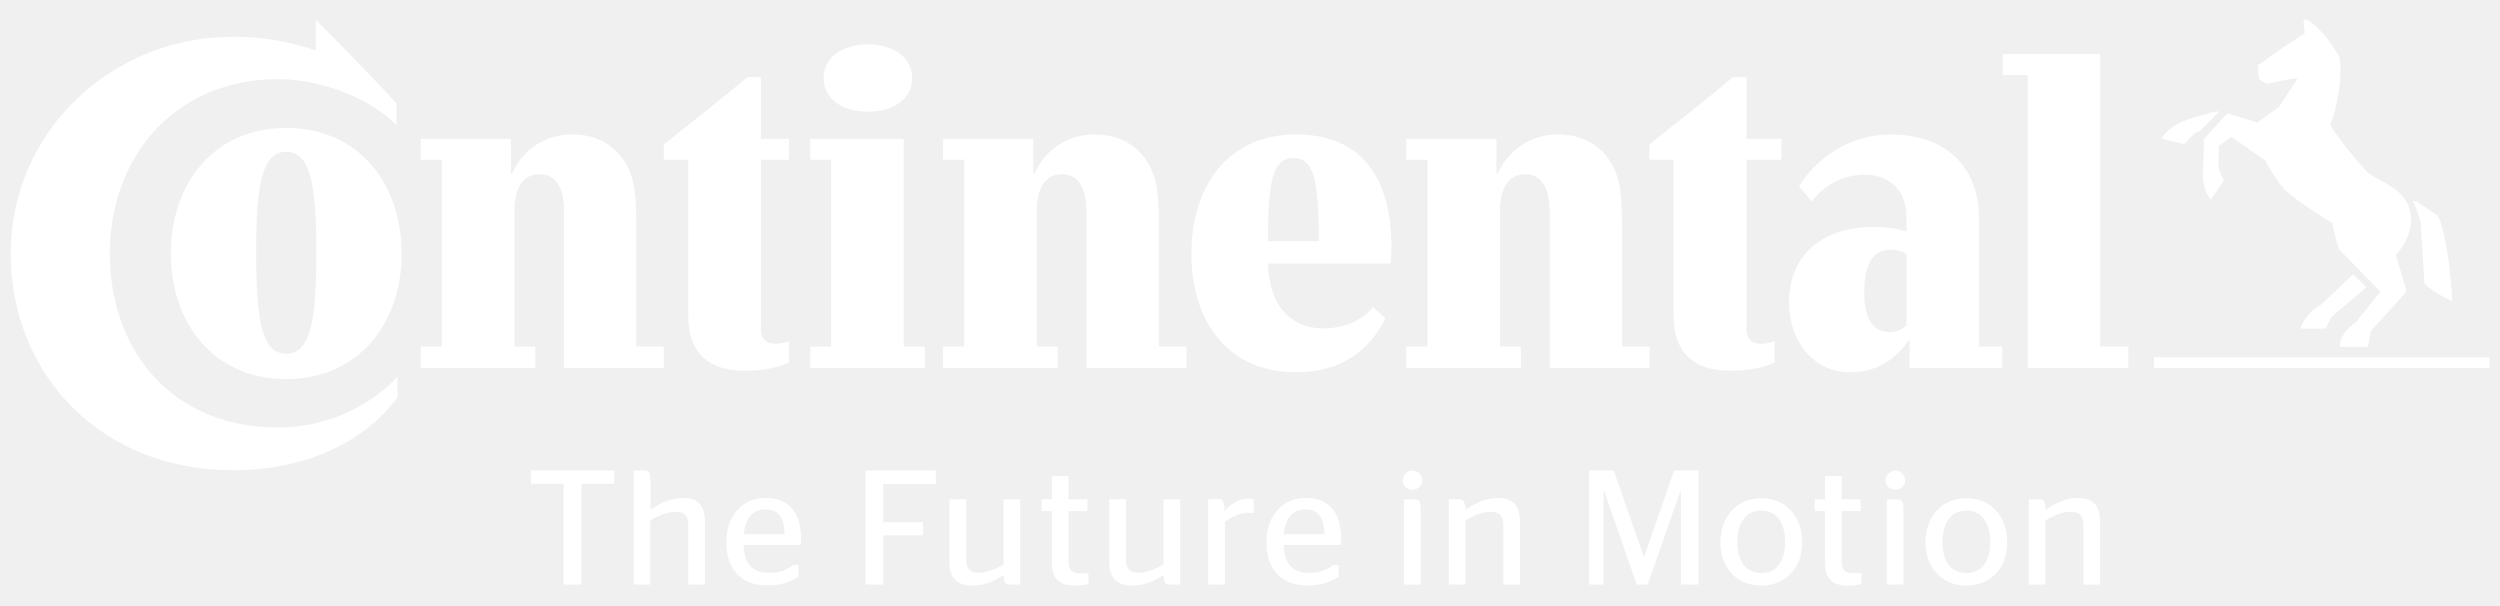
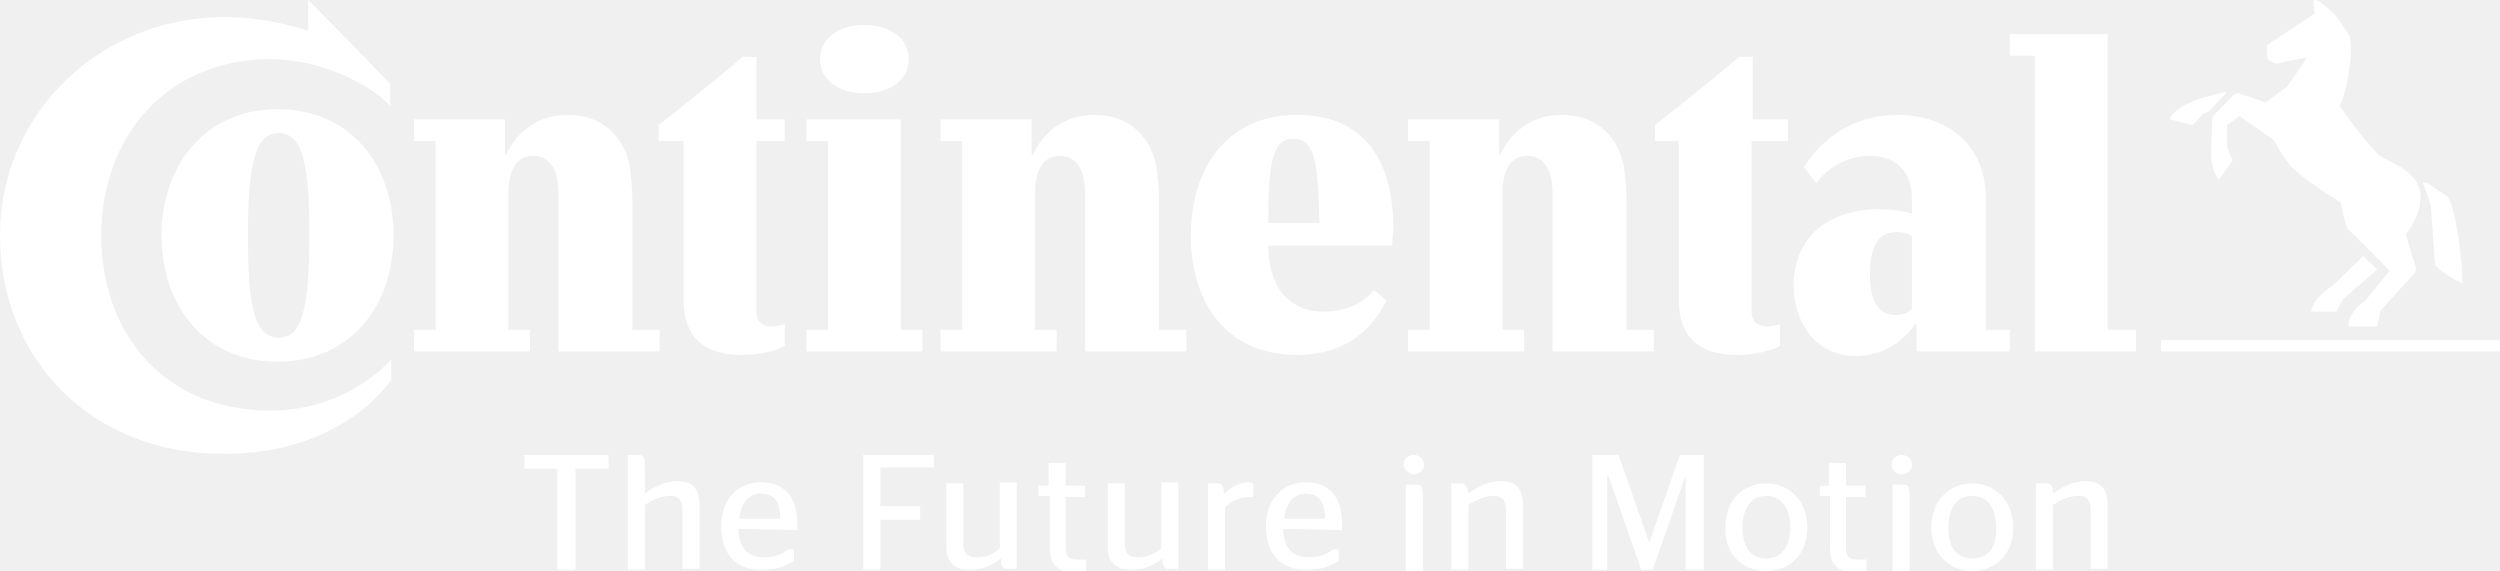
- <svg xmlns="http://www.w3.org/2000/svg" version="1.1" id="Layer_1" x="0px" y="0px" viewBox="0 0 135.2 32.74" style="enable-background:new 0 0 135.2 32.74;" xml:space="preserve">
+ <svg xmlns="http://www.w3.org/2000/svg" version="1.1" id="Layer_1" x="0px" y="0px" viewBox="0 0 219.8 50.2" style="enable-background:new 0 0 219.8 50.2;" xml:space="preserve">
  <style type="text/css">
- 	.st0{fill:#FFFFFF;}
+ 	.st0{clip-path:url(#SVGID_2_);fill:#231F20;}
+ 	.st1{clip-path:url(#SVGID_2_);fill:none;stroke:#FFFFFF;stroke-miterlimit:10;}
+ 	.st2{clip-path:url(#SVGID_2_);}
+ 	.st3{clip-path:url(#SVGID_4_);fill:none;stroke:#FFFFFF;stroke-miterlimit:10;}
+ 	.st4{clip-path:url(#SVGID_6_);fill:none;stroke:#FFFFFF;stroke-miterlimit:10;}
+ 	.st5{clip-path:url(#SVGID_6_);fill:#FEEDE8;}
+ 	.st6{clip-path:url(#SVGID_6_);fill:#0D0D0D;}
+ 	.st7{clip-path:url(#SVGID_8_);}
+ 	.st8{fill:#231F20;}
+ 	.st9{fill:#0D0D0D;}
+ 	.st10{fill:none;stroke:#FEEDE8;stroke-width:1.099;stroke-miterlimit:10;}
+ 	.st11{fill:#FFFFFF;}
+ 	.st12{fill:none;stroke:#FFFFFF;stroke-width:0.193;stroke-miterlimit:10;}
+ 	.st13{clip-path:url(#SVGID_14_);}
+ 	.st14{fill-rule:evenodd;clip-rule:evenodd;fill:#FFFFFF;}
</style>
  <g>
-     <g>
-       <path class="st0" d="M134.63,19.91h-18.14v-0.59h18.14V19.91z M125.55,16.46l1.71-1.63l0.71,0.71l-1.84,1.56    c-0.15,0.18-0.26,0.48-0.35,0.67h-1.36C124.49,17.26,125.2,16.62,125.55,16.46 M119.85,6.02c-0.06,0.02-1.41,0.39-1.41,0.39    s-0.63,0.24-0.91,0.43c-0.28,0.18-0.59,0.5-0.61,0.67l1.21,0.28c0.19-0.2,0.39-0.43,0.57-0.58l0.28-0.13l1-1.02    C119.98,6.06,119.94,6.01,119.85,6.02 M128.06,9.35c-0.78-0.85-1.43-1.65-2.06-2.6c0.41-0.78,0.71-2.84,0.52-3.64    c-0.07-0.24-0.74-1.13-0.85-1.26c-0.17-0.17-0.71-0.78-0.97-0.78c-0.06,0-0.11,0.02-0.13,0.04l0.07,0.69    c-0.72,0.46-1.67,1.1-2.52,1.73c0,0.24,0.02,0.61,0.04,0.74c0.13,0.11,0.28,0.2,0.45,0.26c0.33-0.06,1.37-0.32,1.65-0.28    l-1.02,1.54l-1.17,0.84l-1.47-0.46c-0.09-0.02-0.19,0-0.24,0.07l-1.08,1.17c-0.06,0.05-0.09,0.11-0.09,0.24l-0.04,1.32    c0,0-0.02,0.2-0.02,0.43c0,0.95,0.43,1.39,0.43,1.39l0.71-1.02c-0.09-0.15-0.26-0.56-0.3-0.74c0-0.04,0.02-1.13,0.02-1.13    l0.69-0.5l1.82,1.28c0,0,0.5,0.93,0.98,1.49c0.32,0.39,1.89,1.45,2.65,1.89c0.07,0.41,0.24,1.08,0.37,1.43l2.23,2.28l-1.32,1.65    c-0.46,0.3-0.91,0.84-0.87,1.34h1.52l0.17-0.87l1.82-2.02c0.09-0.11,0.09-0.17,0.04-0.33l-0.52-1.74c0.26-0.3,0.82-1.04,0.82-1.93    C130.38,10.22,128.61,9.81,128.06,9.35 M130.91,12.04c-0.11-0.43-0.28-0.91-0.41-1.15c0,0,0.07-0.07,0.22,0.02    c0.15,0.09,1.09,0.74,1.09,0.74c0.48,0.71,0.78,3.6,0.8,4.64c-0.45-0.2-1.08-0.56-1.49-0.95L130.91,12.04z" />
-     </g>
-     <g>
-       <path class="st0" d="M110.29,27h-0.57v4.61h0.9v-3.47c0.38-0.22,0.85-0.46,1.35-0.46c0.44,0,0.7,0.16,0.7,0.73v3.2h0.9V28.2    c0-1.01-0.54-1.27-1.18-1.27c-0.68,0-1.31,0.3-1.76,0.65C110.61,27.1,110.51,27,110.29,27 M106.34,30.99    c-0.78,0-1.29-0.56-1.29-1.67c0-1.11,0.51-1.71,1.29-1.71c0.79,0,1.29,0.6,1.29,1.71C107.63,30.43,107.13,30.99,106.34,30.99     M106.34,31.67c1.25,0,2.21-0.88,2.21-2.34c0-1.47-0.95-2.39-2.21-2.39c-1.25,0-2.21,0.92-2.21,2.39    C104.14,30.78,105.09,31.67,106.34,31.67 M102.5,26.49c0.28,0,0.53-0.23,0.53-0.51c0-0.29-0.25-0.53-0.53-0.53    c-0.28,0-0.53,0.24-0.53,0.53C101.97,26.26,102.21,26.49,102.5,26.49 M102.94,31.61v-3.92c0-0.58-0.04-0.69-0.4-0.69h-0.5v4.61    H102.94z M98.14,27.64h0.56v2.84c0,0.86,0.46,1.19,1.24,1.19c0.31,0,0.56-0.04,0.73-0.09V31h-0.41c-0.46,0-0.66-0.14-0.66-0.63    v-2.73h1.02V27H99.6v-1.25h-0.9V27h-0.56V27.64z M95.25,30.99c-0.78,0-1.29-0.56-1.29-1.67c0-1.11,0.51-1.71,1.29-1.71    c0.79,0,1.29,0.6,1.29,1.71C96.53,30.43,96.03,30.99,95.25,30.99 M95.25,31.67c1.25,0,2.21-0.88,2.21-2.34    c0-1.47-0.95-2.39-2.21-2.39c-1.25,0-2.21,0.92-2.21,2.39C93.04,30.78,93.99,31.67,95.25,31.67 M85.93,31.61h0.79v-5.04h0.04    l1.75,5.04h0.6l1.76-5.04h0.03v5.04h0.95v-6.17h-1.31l-1.63,4.68H88.9l-1.63-4.68h-1.33V31.61z M78.91,27h-0.56v4.61h0.9v-3.47    c0.38-0.22,0.85-0.46,1.35-0.46c0.44,0,0.7,0.16,0.7,0.73v3.2h0.9V28.2c0-1.01-0.54-1.27-1.18-1.27c-0.68,0-1.31,0.3-1.76,0.65    C79.23,27.1,79.13,27,78.91,27 M76.39,26.49c0.28,0,0.53-0.23,0.53-0.51c0-0.29-0.25-0.53-0.53-0.53s-0.53,0.24-0.53,0.53    C75.86,26.26,76.11,26.49,76.39,26.49 M76.83,31.61v-3.92c0-0.58-0.04-0.69-0.4-0.69h-0.5v4.61H76.83z M70.59,27.55    c0.63,0,1.02,0.34,1.04,1.34h-2.21C69.53,27.91,70,27.55,70.59,27.55 M72.52,29.48c0-0.04,0.01-0.19,0.01-0.32    c0-1.52-0.71-2.23-1.93-2.23c-1.2,0-2.11,0.92-2.11,2.39c0,1.45,0.78,2.34,2.2,2.34c0.86,0,1.37-0.25,1.7-0.47v-0.63h-0.29    c-0.28,0.23-0.69,0.42-1.28,0.42c-0.86,0-1.36-0.42-1.4-1.51H72.52z M67.6,27.73c0.04,0,0.2,0.01,0.2,0.01v-0.74    c-0.05-0.02-0.14-0.04-0.25-0.04c-0.57,0-1.01,0.33-1.32,0.68C66.22,27.1,66.12,27,65.9,27h-0.56v4.61h0.9v-3.37    C66.53,27.99,66.98,27.73,67.6,27.73 M61.6,30.97c-0.42,0-0.71-0.14-0.71-0.73V27h-0.9v3.44c0,0.93,0.54,1.23,1.26,1.23    c0.61,0,1.21-0.26,1.67-0.58c0.03,0.45,0.11,0.52,0.33,0.52h0.57V27h-0.9v3.53C62.53,30.75,62.07,30.97,61.6,30.97 M56.33,27.64    h0.56v2.84c0,0.86,0.46,1.19,1.24,1.19c0.31,0,0.57-0.04,0.73-0.09V31h-0.41c-0.46,0-0.66-0.14-0.66-0.63v-2.73h1.02V27h-1.02    v-1.25h-0.9V27h-0.56V27.64z M52.96,30.97c-0.42,0-0.71-0.14-0.71-0.73V27h-0.9v3.44c0,0.93,0.54,1.23,1.26,1.23    c0.61,0,1.21-0.26,1.67-0.58c0.03,0.45,0.11,0.52,0.33,0.52h0.56V27h-0.9v3.53C53.9,30.75,53.43,30.97,52.96,30.97 M47.76,31.61    v-2.66h2.16v-0.71h-2.16v-2.06h2.85v-0.74h-3.8v6.17H47.76z M41.39,27.55c0.64,0,1.02,0.34,1.04,1.34h-2.21    C40.32,27.91,40.79,27.55,41.39,27.55 M43.31,29.48c0-0.04,0.01-0.19,0.01-0.32c0-1.52-0.72-2.23-1.93-2.23    c-1.2,0-2.11,0.92-2.11,2.39c0,1.45,0.79,2.34,2.2,2.34c0.86,0,1.37-0.25,1.7-0.47v-0.63h-0.29c-0.28,0.23-0.69,0.42-1.28,0.42    c-0.86,0-1.36-0.42-1.4-1.51H43.31z M35.17,26.04c0-0.52-0.06-0.6-0.41-0.6h-0.49v6.17h0.9v-3.47c0.38-0.22,0.85-0.46,1.35-0.46    c0.44,0,0.7,0.16,0.7,0.73v3.2h0.9V28.2c0-1.01-0.54-1.27-1.18-1.27c-0.68,0-1.31,0.3-1.76,0.65V26.04z M31.45,31.61v-5.45h1.77    v-0.72h-4.51v0.72h1.77v5.45H31.45z" />
-     </g>
-     <g>
-       <path class="st0" d="M83.8,11.41c0-1.11-0.35-1.99-1.32-1.99c-0.97,0-1.36,0.87-1.36,1.99v7.33h1.13v1.17h-6.2v-1.17h1.15V8.64    h-1.15V7.51h4.88V9.4h0.06c0.46-1.04,1.54-2.13,3.27-2.13c1.82,0,2.93,1.11,3.29,2.58c0.13,0.58,0.17,1.52,0.17,2v6.89h1.49v1.17    h-5.4V11.41z M58.75,11.41c0-1.11-0.35-1.99-1.32-1.99c-0.97,0-1.36,0.87-1.36,1.99v7.33h1.13v1.17h-6.2v-1.17h1.15V8.64h-1.15    V7.51h4.88V9.4h0.06c0.46-1.04,1.54-2.13,3.27-2.13c1.82,0,2.93,1.11,3.29,2.58c0.13,0.58,0.17,1.52,0.17,2v6.89h1.49v1.17h-5.4    V11.41z M94.45,8.64v9.17c0,0.63,0.41,0.78,0.8,0.78c0.37,0,0.72-0.13,0.72-0.13v1.13c0,0-0.74,0.46-2.4,0.46    c-1.93,0-3.06-0.95-3.06-2.95V8.64H89.2V7.81c1.47-1.17,3.17-2.51,4.53-3.64h0.72v3.34h1.89v1.13H94.45z M17.08,1.07    c0,0,2.99,2.99,4.36,4.53v1.17c-1.28-1.35-3.94-2.49-6.4-2.49c-5.59,0-9.1,4.21-9.1,9.43c0,5.2,3.32,9.41,9.1,9.41    c2.88,0,5.18-1.36,6.46-2.75v1.11c-1.75,2.4-4.94,3.95-8.91,3.95c-7.11,0-12.01-5.16-12.01-11.73c0-6.57,5.44-11.71,12.01-11.71    c1.67,0,3.17,0.28,4.49,0.74V1.07z M74.26,16.61c-0.56,0.65-1.43,1.15-2.73,1.15c-1.13,0-2.88-0.63-2.95-3.51h6.63    c0.02-0.22,0.04-0.67,0.04-0.89c0-3.49-1.43-6.09-5.16-6.09c-3.75,0-5.66,2.88-5.66,6.46c0,3.58,1.91,6.4,5.66,6.4    c2.41,0,3.94-1.13,4.83-2.91L74.26,16.61z M68.57,13.04c0-3.27,0.26-4.49,1.37-4.49c1.13,0,1.36,1.19,1.39,4.49H68.57z     M13.85,13.67c0-3.79,0.35-5.46,1.63-5.46c1.28,0,1.63,1.67,1.63,5.46c0,3.79-0.35,5.46-1.63,5.46    C14.2,19.13,13.85,17.46,13.85,13.67 M9.24,13.71c0,3.75,2.3,6.79,6.24,6.79c3.94,0,6.24-3.04,6.24-6.79    c0-3.75-2.3-6.79-6.24-6.79C11.54,6.91,9.24,9.96,9.24,13.71 M30.5,11.41c0-1.11-0.35-1.99-1.32-1.99c-0.97,0-1.36,0.87-1.36,1.99    v7.33h1.13v1.17h-6.2v-1.17h1.15V8.64h-1.15V7.51h4.88V9.4h0.05c0.46-1.04,1.54-2.13,3.27-2.13c1.82,0,2.93,1.11,3.29,2.58    c0.13,0.58,0.17,1.52,0.17,2v6.89h1.49v1.17h-5.4V11.41z M44.54,4.22c0,1.1,0.98,1.82,2.4,1.82c1.41,0,2.39-0.72,2.39-1.82    c0-1.09-0.98-1.82-2.39-1.82C45.53,2.4,44.54,3.13,44.54,4.22 M41.15,8.64v9.17c0,0.63,0.41,0.78,0.8,0.78    c0.37,0,0.72-0.13,0.72-0.13v1.13c0,0-0.74,0.46-2.39,0.46c-1.93,0-3.06-0.95-3.06-2.95V8.64H35.9V7.81    c1.47-1.17,3.17-2.51,4.53-3.64h0.72v3.34h1.52v1.13H41.15z M113.58,18.74h1.52v1.17h-5.44V4.06h-1.35V2.92h5.27V18.74z     M103.1,13.76c-0.11-0.11-0.35-0.26-0.85-0.26c-1.17,0-1.43,1.15-1.43,2.34c0,1.17,0.35,2.12,1.35,2.12c0.48,0,0.78-0.2,0.93-0.37    V13.76z M103.27,18.42h-0.06c-0.72,1.02-1.69,1.71-3.17,1.71c-2.02,0-3.29-1.73-3.29-3.79c0-2.49,1.76-4.07,4.59-4.07    c1.15,0,1.76,0.26,1.76,0.26v-0.78c0-1.5-0.93-2.3-2.28-2.3c-1.88,0-2.84,1.45-2.84,1.45l-0.69-0.83c1.24-1.93,3.16-2.8,4.94-2.8    c3.01,0,4.79,1.78,4.79,4.49v6.98h1.26v1.17h-5.01V18.42z M43.82,19.91v-1.17h1.13V8.64h-1.13V7.51h5.05v11.23h1.15v1.17H43.82z" />
-     </g>
+     <path class="st11" d="M219.8,30.9h-29.8v-1h29.8V30.9z M205,25.2l2.8-2.7l1.2,1.2l-3,2.6c-0.2,0.3-0.4,0.8-0.6,1.1h-2.2   C203.2,26.6,204.4,25.5,205,25.2 M195.6,8.1c-0.1,0-2.3,0.6-2.3,0.6s-1,0.4-1.5,0.7c-0.5,0.3-1,0.8-1,1.1l2,0.5   c0.3-0.3,0.6-0.7,0.9-1l0.5-0.2l1.6-1.7C195.8,8.2,195.8,8.1,195.6,8.1 M209.1,13.6c-1.3-1.4-2.3-2.7-3.4-4.3   c0.7-1.3,1.2-4.7,0.9-6c-0.1-0.4-1.2-1.9-1.4-2.1C204.9,1,204,0,203.6,0c-0.1,0-0.2,0-0.2,0.1l0.1,1.1C202.3,2,200.7,3,199.3,4   c0,0.4,0,1,0.1,1.2c0.2,0.2,0.5,0.3,0.7,0.4c0.5-0.1,2.2-0.5,2.7-0.5l-1.7,2.5l-1.9,1.4l-2.4-0.8c-0.1,0-0.3,0-0.4,0.1l-1.8,1.9   c-0.1,0.1-0.1,0.2-0.1,0.4l-0.1,2.2c0,0,0,0.3,0,0.7c0,1.6,0.7,2.3,0.7,2.3l1.2-1.7c-0.1-0.2-0.4-0.9-0.5-1.2c0-0.1,0-1.9,0-1.9   l1.1-0.8l3,2.1c0,0,0.8,1.5,1.6,2.4c0.5,0.6,3.1,2.4,4.3,3.1c0.1,0.7,0.4,1.8,0.6,2.3l3.7,3.7l-2.2,2.7c-0.8,0.5-1.5,1.4-1.4,2.2   h2.5l0.3-1.4l3-3.3c0.1-0.2,0.1-0.3,0.1-0.5l-0.9-2.9c0.4-0.5,1.3-1.7,1.3-3.2C212.9,15,210,14.3,209.1,13.6 M213.7,18   c-0.2-0.7-0.5-1.5-0.7-1.9c0,0,0.1-0.1,0.4,0c0.2,0.1,1.8,1.2,1.8,1.2c0.8,1.2,1.3,5.9,1.3,7.6c-0.7-0.3-1.8-0.9-2.4-1.6L213.7,18z   " />
+     <path class="st11" d="M179.9,42.5H179v7.6h1.5v-5.7c0.6-0.4,1.4-0.8,2.2-0.8c0.7,0,1.1,0.3,1.1,1.2v5.2h1.5v-5.6   c0-1.7-0.9-2.1-1.9-2.1c-1.1,0-2.1,0.5-2.9,1.1C180.5,42.7,180.3,42.5,179.9,42.5 M173.4,49.1c-1.3,0-2.1-0.9-2.1-2.7   c0-1.8,0.8-2.8,2.1-2.8c1.3,0,2.1,1,2.1,2.8C175.6,48.2,174.7,49.1,173.4,49.1 M173.4,50.2c2,0,3.6-1.4,3.6-3.8   c0-2.4-1.6-3.9-3.6-3.9c-2,0-3.6,1.5-3.6,3.9C169.8,48.7,171.4,50.2,173.4,50.2 M167.2,41.7c0.5,0,0.9-0.4,0.9-0.8   c0-0.5-0.4-0.9-0.9-0.9c-0.5,0-0.9,0.4-0.9,0.9C166.3,41.3,166.7,41.7,167.2,41.7 M167.9,50.1v-6.4c0-1-0.1-1.1-0.7-1.1h-0.8v7.6   H167.9z M160,43.6h0.9v4.7c0,1.4,0.8,2,2,2c0.5,0,0.9-0.1,1.2-0.1v-1h-0.7c-0.8,0-1.1-0.2-1.1-1v-4.5h1.7v-1h-1.7v-2h-1.5v2H160   V43.6z M155.3,49.1c-1.3,0-2.1-0.9-2.1-2.7c0-1.8,0.8-2.8,2.1-2.8c1.3,0,2.1,1,2.1,2.8C157.4,48.2,156.5,49.1,155.3,49.1    M155.3,50.2c2,0,3.6-1.4,3.6-3.8c0-2.4-1.6-3.9-3.6-3.9c-2.1,0-3.6,1.5-3.6,3.9C151.6,48.7,153.2,50.2,155.3,50.2 M140,50.1h1.3   v-8.3h0.1l2.9,8.3h1l2.9-8.3h0v8.3h1.6V40h-2.1l-2.7,7.7h0l-2.7-7.7H140L140,50.1L140,50.1z M128.5,42.5h-0.9v7.6h1.5v-5.7   c0.6-0.4,1.4-0.8,2.2-0.8c0.7,0,1.1,0.3,1.1,1.2v5.2h1.5v-5.6c0-1.7-0.9-2.1-1.9-2.1c-1.1,0-2.1,0.5-2.9,1.1   C129,42.7,128.8,42.5,128.5,42.5 M124.3,41.7c0.5,0,0.9-0.4,0.9-0.8c0-0.5-0.4-0.9-0.9-0.9c-0.5,0-0.9,0.4-0.9,0.9   C123.5,41.3,123.9,41.7,124.3,41.7 M125.1,50.1v-6.4c0-1-0.1-1.1-0.7-1.1h-0.8v7.6H125.1z M114.8,43.4c1,0,1.7,0.6,1.7,2.2h-3.6   C113.1,44,113.9,43.4,114.8,43.4 M118,46.6c0-0.1,0-0.3,0-0.5c0-2.5-1.2-3.7-3.2-3.7c-2,0-3.5,1.5-3.5,3.9c0,2.4,1.3,3.8,3.6,3.8   c1.4,0,2.2-0.4,2.8-0.8v-1h-0.5c-0.5,0.4-1.1,0.7-2.1,0.7c-1.4,0-2.2-0.7-2.3-2.5L118,46.6L118,46.6z M109.9,43.7   c0.1,0,0.3,0,0.3,0v-1.2c-0.1,0-0.2-0.1-0.4-0.1c-0.9,0-1.7,0.5-2.2,1.1c0-0.9-0.2-1-0.5-1h-0.9v7.6h1.5v-5.5   C108.2,44.1,108.9,43.7,109.9,43.7 M100.1,49c-0.7,0-1.2-0.2-1.2-1.2v-5.3h-1.5v5.6c0,1.5,0.9,2,2.1,2c1,0,2-0.4,2.7-1   c0,0.7,0.2,0.9,0.5,0.9h0.9v-7.6h-1.5v5.8C101.6,48.7,100.8,49,100.1,49 M91.4,43.6h0.9v4.7c0,1.4,0.8,2,2,2c0.5,0,0.9-0.1,1.2-0.1   v-1h-0.7c-0.8,0-1.1-0.2-1.1-1v-4.5h1.7v-1h-1.7v-2h-1.5v2h-0.9V43.6z M85.9,49c-0.7,0-1.2-0.2-1.2-1.2v-5.3h-1.5v5.6   c0,1.5,0.9,2,2.1,2c1,0,2-0.4,2.7-1c0,0.7,0.2,0.9,0.5,0.9h0.9v-7.6h-1.5v5.8C87.4,48.7,86.7,49,85.9,49 M77.4,50.1v-4.4h3.5v-1.2   h-3.5v-3.4h4.7V40h-6.2v10.1H77.4z M66.9,43.4c1.1,0,1.7,0.6,1.7,2.2H65C65.2,44,65.9,43.4,66.9,43.4 M70.1,46.6c0-0.1,0-0.3,0-0.5   c0-2.5-1.2-3.7-3.2-3.7c-2,0-3.5,1.5-3.5,3.9c0,2.4,1.3,3.8,3.6,3.8c1.4,0,2.2-0.4,2.8-0.8v-1h-0.5c-0.5,0.4-1.1,0.7-2.1,0.7   c-1.4,0-2.2-0.7-2.3-2.5L70.1,46.6L70.1,46.6z M56.7,41c0-0.9-0.1-1-0.7-1h-0.8v10.1h1.5v-5.7c0.6-0.4,1.4-0.8,2.2-0.8   c0.7,0,1.1,0.3,1.1,1.2v5.2h1.5v-5.6c0-1.7-0.9-2.1-1.9-2.1c-1.1,0-2.1,0.5-2.9,1.1L56.7,41L56.7,41z M50.6,50.1v-8.9h2.9V40h-7.4   v1.2H49v8.9H50.6z" />
+     <path class="st11" d="M136.5,17c0-1.8-0.6-3.3-2.2-3.3s-2.2,1.4-2.2,3.3v12h1.9v1.9h-10.2V29h1.9V12.4h-1.9v-1.9h8v3.1h0.1   c0.8-1.7,2.5-3.5,5.4-3.5c3,0,4.8,1.8,5.4,4.2c0.2,1,0.3,2.5,0.3,3.3V29h2.4v1.9h-8.9L136.5,17L136.5,17z M95.4,17   c0-1.8-0.6-3.3-2.2-3.3S91,15.1,91,17v12h1.9v1.9H82.7V29h1.9V12.4h-1.9v-1.9h8v3.1h0.1c0.8-1.7,2.5-3.5,5.4-3.5   c3,0,4.8,1.8,5.4,4.2c0.2,1,0.3,2.5,0.3,3.3V29h2.4v1.9h-8.9L95.4,17L95.4,17z M154,12.4v15c0,1,0.7,1.3,1.3,1.3   c0.6,0,1.2-0.2,1.2-0.2v1.9c0,0-1.2,0.8-3.9,0.8c-3.2,0-5-1.6-5-4.8V12.4h-2.1v-1.4c2.4-1.9,5.2-4.1,7.4-6h1.2v5.5h3.1v1.9H154z    M27.1,0c0,0,4.9,4.9,7.2,7.4v1.9c-2.1-2.2-6.5-4.1-10.5-4.1c-9.2,0-14.9,6.9-14.9,15.5c0,8.5,5.4,15.4,14.9,15.4   c4.7,0,8.5-2.2,10.6-4.5v1.8c-2.9,3.9-8.1,6.5-14.6,6.5C8,40,0,31.5,0,20.7C0,9.9,8.9,1.5,19.7,1.5c2.7,0,5.2,0.5,7.4,1.2V0z    M120.8,25.5c-0.9,1.1-2.3,1.9-4.5,1.9c-1.9,0-4.7-1-4.8-5.8h10.9c0-0.4,0.1-1.1,0.1-1.5c0-5.7-2.3-10-8.5-10   c-6.1,0-9.3,4.7-9.3,10.6c0,5.9,3.1,10.5,9.3,10.5c4,0,6.5-1.9,7.9-4.8L120.8,25.5z M111.5,19.6c0-5.4,0.4-7.4,2.2-7.4   c1.9,0,2.2,2,2.3,7.4H111.5z M21.8,20.7c0-6.2,0.6-9,2.7-9c2.1,0,2.7,2.7,2.7,9c0,6.2-0.6,9-2.7,9C22.3,29.6,21.8,26.9,21.8,20.7    M14.2,20.7c0,6.2,3.8,11.1,10.2,11.1c6.5,0,10.2-5,10.2-11.1S30.9,9.6,24.4,9.6C18,9.6,14.2,14.6,14.2,20.7 M49.1,17   c0-1.8-0.6-3.3-2.2-3.3s-2.2,1.4-2.2,3.3v12h1.9v1.9H36.4V29h1.9V12.4h-1.9v-1.9h8v3.1h0.1c0.8-1.7,2.5-3.5,5.4-3.5   c3,0,4.8,1.8,5.4,4.2c0.2,1,0.3,2.5,0.3,3.3V29h2.4v1.9h-8.9V17z M72.1,5.2c0,1.8,1.6,3,3.9,3c2.3,0,3.9-1.2,3.9-3   c0-1.8-1.6-3-3.9-3C73.7,2.2,72.1,3.4,72.1,5.2 M66.5,12.4v15c0,1,0.7,1.3,1.3,1.3c0.6,0,1.2-0.2,1.2-0.2v1.9c0,0-1.2,0.8-3.9,0.8   c-3.2,0-5-1.6-5-4.8V12.4h-2.2v-1.4c2.4-1.9,5.2-4.1,7.4-6h1.2v5.5H69v1.9H66.5z M185.3,29h2.5v1.9h-8.9v-26h-2.2V3h8.6V29z    M168.1,20.8c-0.2-0.2-0.6-0.4-1.4-0.4c-1.9,0-2.3,1.9-2.3,3.8c0,1.9,0.6,3.5,2.2,3.5c0.8,0,1.3-0.3,1.5-0.6V20.8z M168.4,28.5   L168.4,28.5c-1.3,1.7-2.9,2.8-5.3,2.8c-3.3,0-5.4-2.8-5.4-6.2c0-4.1,2.9-6.7,7.5-6.7c1.9,0,2.9,0.4,2.9,0.4v-1.3   c0-2.5-1.5-3.8-3.7-3.8c-3.1,0-4.7,2.4-4.7,2.4l-1.1-1.4c2-3.2,5.2-4.6,8.1-4.6c4.9,0,7.9,2.9,7.9,7.4V29h2.1v1.9h-8.2V28.5z    M70.9,30.9V29h1.9V12.4h-1.9v-1.9h8.3V29h1.9v1.9H70.9z" />
  </g>
</svg>
